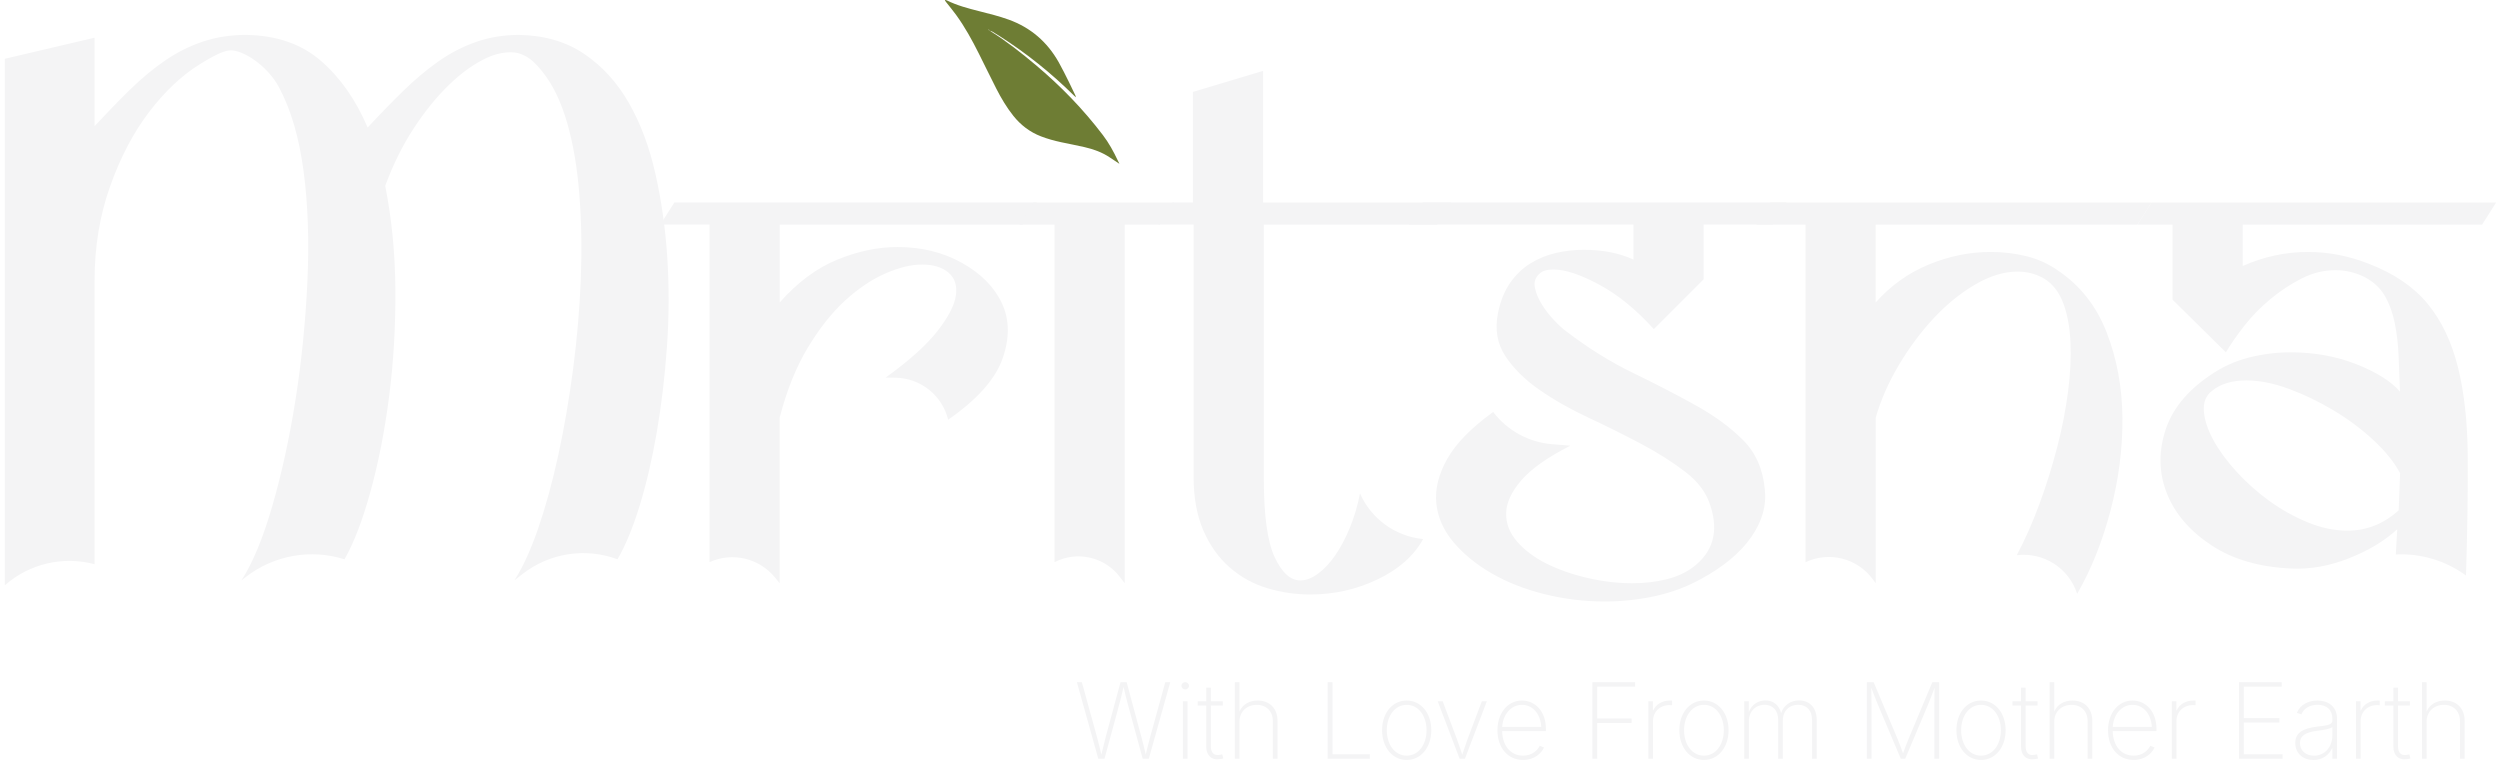
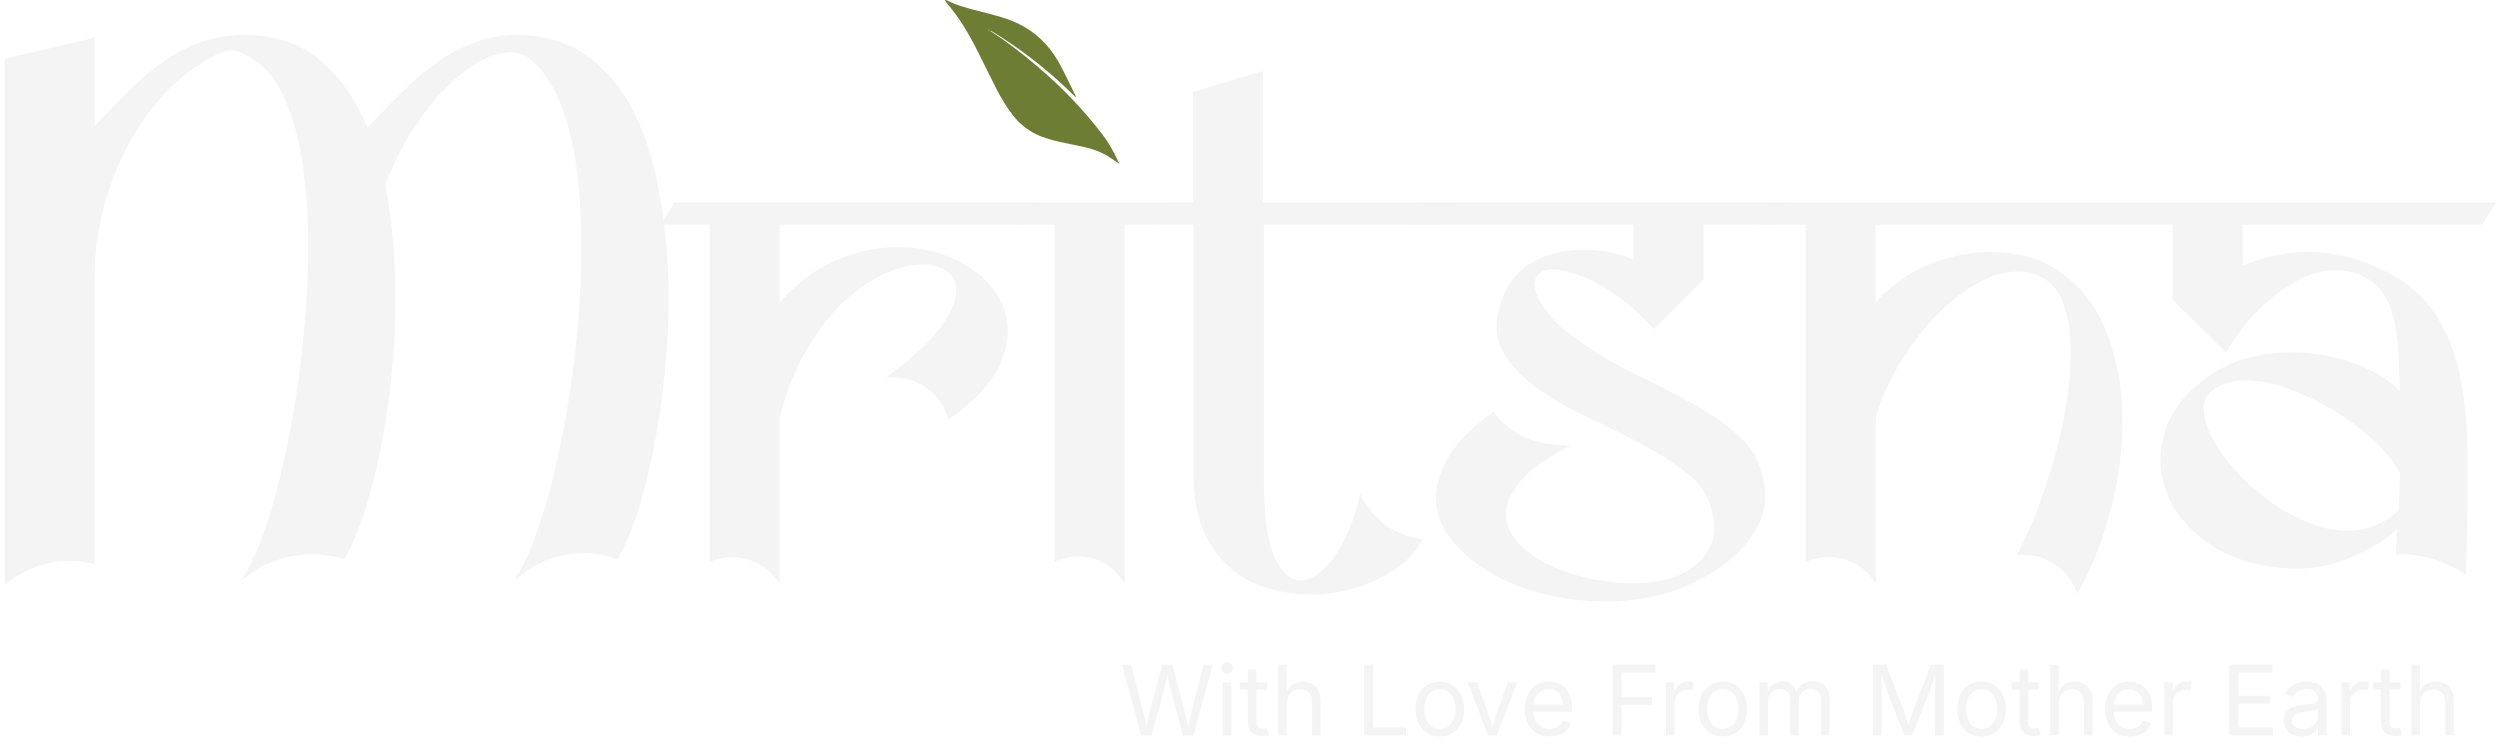
- <svg xmlns="http://www.w3.org/2000/svg" id="fainal" viewBox="0 0 1053.45 327.32">
+ <svg xmlns="http://www.w3.org/2000/svg" id="fainal" viewBox="0 0 1053.45 315.06">
  <defs>
    <style>
      .cls-1, .cls-2 {
        fill: #f4f4f5;
      }

      .cls-3 {
-         letter-spacing: 0em;
+         letter-spacing: .02em;
+       }
+ 
+       .cls-2 {
+         font-family: Inter-Regular, Inter;
+         font-size: 41px;
+         font-variation-settings: 'opsz' 14, 'wght' 400;
      }

      .cls-4 {
        letter-spacing: -.02em;
      }

      .cls-5 {
-         letter-spacing: -.04em;
+         fill: #6e7d34;
      }

      .cls-6 {
-         fill: #6e7d34;
+         letter-spacing: -.03em;
      }

      .cls-7 {
        letter-spacing: -.02em;
-       }
- 
-       .cls-8 {
-         letter-spacing: .02em;
-       }
- 
-       .cls-2 {
-         font-family: Inter-ExtraLight, Inter;
-         font-size: 44.32px;
-         font-variation-settings: 'opsz' 14, 'wght' 200;
-         font-weight: 200;
      }
    </style>
  </defs>
  <g>
    <path class="cls-1" d="M103.74,14.71c12.81.2,23.32,3.84,31.5,10.94,8.18,7.1,14.74,16.47,19.67,28.1,5.12-5.52,10.11-10.65,14.94-15.38,4.83-4.73,9.76-8.87,14.78-12.42,5.03-3.55,10.35-6.31,15.97-8.28,5.62-1.97,11.69-2.96,18.19-2.96,10.64.2,19.76,2.86,27.35,7.99s13.86,11.98,18.78,20.56c4.93,8.58,8.68,18.54,11.24,29.88,2.56,11.34,4.24,23.17,5.03,35.49.78,12.33.74,24.8-.15,37.42-.88,12.62-2.32,24.66-4.29,36.09-1.97,11.44-4.39,21.79-7.24,31.05-2.86,9.27-5.97,16.76-9.31,22.48h0c-13.52-5.02-28.68-2.66-40.04,6.22l-3.39,2.65c3.55-5.52,6.91-12.87,10.06-22.04,3.15-9.17,5.96-19.42,8.43-30.76,2.46-11.34,4.54-23.37,6.21-36.08,1.67-12.72,2.76-25.29,3.26-37.71.49-12.43.3-24.35-.59-35.79-.88-11.44-2.61-21.59-5.17-30.46-2.57-8.87-6.02-16.02-10.36-21.44-4.34-5.42-6.54-6.38-8.82-7.39-3.44-1.52-9.27-.99-14.59,1.47-5.32,2.47-10.61,6.21-15.82,11.24-5.23,5.03-10.21,11.14-14.94,18.34-4.73,7.2-8.78,15.34-12.12,24.4,2.75,13.8,4.18,28.45,4.29,43.93.09,15.48-.79,30.46-2.66,44.96-1.88,14.49-4.49,27.81-7.84,39.93-3.35,12.13-7,21.64-10.94,28.54h0c-14.23-4.49-29.76-1.72-41.55,7.42l-1.88,1.46c4.73-7.29,9.06-17.75,13.01-31.36,3.94-13.6,7.2-28.49,9.76-44.66,2.55-16.17,4.23-32.79,5.02-49.84.79-17.05.25-32.64-1.63-46.74-1.88-14.1-5.32-25.83-10.35-35.2-5.03-9.36-15.4-15.82-20.56-15.53-2.14.12-5.33,1.18-12.92,5.92-7.59,4.73-14.69,11.44-21.29,20.11-6.61,8.68-12.09,19.13-16.42,31.36-4.34,12.22-6.51,25.43-6.51,39.63v119.5h0c-13.24-3.54-27.38-.26-37.69,8.77l-.12.1V24.77l37.81-8.88v37.27c5.13-5.52,10.11-10.65,14.94-15.38,4.83-4.74,9.76-8.82,14.78-12.28,5.03-3.44,10.36-6.11,15.97-7.99,5.62-1.87,11.69-2.81,18.19-2.81" />
    <path class="cls-1" d="M436.81,85.33l-5.92,9.3h-102.34v32.83c7.49-8.48,15.57-14.49,24.26-18.05,8.68-3.55,17.16-5.32,25.43-5.32,10.06,0,19.08,2.22,27.06,6.66,7.99,4.44,13.61,10.11,16.86,17,3.25,6.91,3.35,14.69.29,23.37-3.06,8.68-10.7,17.25-22.92,25.74h0c-2.5-10.27-11.62-17.54-22.18-17.7l-4.14-.06c9.85-7.1,17.1-13.6,21.75-19.52,4.63-5.91,7.24-10.94,7.83-15.08.59-4.14-.44-7.34-3.11-9.62-2.66-2.26-6.36-3.4-11.1-3.4s-9.66,1.23-15.38,3.7c-5.72,2.47-11.39,6.26-17.01,11.38-5.62,5.13-10.89,11.79-15.82,19.97-4.93,8.18-8.87,18-11.83,29.43v69.8l-2.06-2.51c-6.67-8.11-17.96-10.72-27.51-6.36h0s0-142.27,0-142.27h-20.71l5.91-9.3h152.63Z" />
    <path class="cls-1" d="M494.64,85.33l-5.92,9.3h-14.78v151.14l-2.15-2.78c-6.47-8.39-18.02-10.96-27.43-6.09h0s0-142.27,0-142.27h-14.79l5.92-9.3h59.15Z" />
    <path class="cls-1" d="M502.67,85.33v-46.6l29.58-8.88v55.48h79.27l-5.91,9.3h-73.06v107.08c0,15.57,1.53,26.62,4.59,33.12,3.06,6.51,6.66,9.76,10.8,9.76,2.36,0,4.83-.94,7.39-2.81,2.56-1.88,4.98-4.43,7.25-7.69,2.26-3.25,4.34-7.14,6.21-11.68,1.87-4.54,3.3-9.36,4.29-14.49h0c4.68,10.61,14.66,17.92,26.18,19.18l.43.05c-3.94,7.1-10.35,12.76-19.23,17-8.87,4.24-18.33,6.36-28.39,6.36-6.12,0-12.13-.88-18.05-2.66-5.91-1.77-11.19-4.69-15.83-8.73-4.63-4.04-8.33-9.21-11.09-15.53-2.76-6.31-4.14-13.9-4.14-22.78v-106.19h-14.78l5.91-9.3h8.58Z" />
    <path class="cls-1" d="M696.91,138.7c-7.5-8.29-15.18-14.54-23.07-18.78-7.89-4.24-14.29-6.36-19.22-6.36-2.77,0-4.73.59-5.91,1.78-1.78,1.58-2.42,3.55-1.92,5.91.49,2.37,1.48,4.74,2.96,7.1,1.47,2.36,3.2,4.58,5.17,6.65,1.97,2.07,3.64,3.6,5.03,4.59,9.26,7.1,18.68,12.97,28.24,17.59,9.56,4.64,18.34,9.17,26.32,13.61,7.99,4.43,14.64,9.31,19.97,14.64,5.32,5.32,8.38,12.23,9.17,20.7.78,6.9-1.13,13.66-5.77,20.26-4.63,6.61-11.68,12.47-21.15,17.6-6.11,3.35-12.62,5.77-19.52,7.25-6.9,1.48-13.9,2.22-21,2.22-8.68,0-17.16-1.04-25.44-3.11-8.28-2.07-15.68-4.98-22.18-8.73-6.51-3.75-11.88-8.13-16.12-13.16-4.24-5.03-6.65-10.5-7.24-16.42-.59-5.91.93-12.12,4.59-18.63,3.64-6.51,10.1-13.12,19.37-19.82h0c5.98,7.86,15.02,12.8,24.86,13.59l7.67.61c-9.67,4.93-16.57,9.81-20.71,14.65-4.14,4.83-6.26,9.41-6.35,13.75-.1,4.34,1.42,8.33,4.58,11.98,3.15,3.65,7.29,6.76,12.42,9.32,5.13,2.56,10.9,4.58,17.3,6.06,6.41,1.48,12.67,2.22,18.78,2.22,5.12,0,9.91-.55,14.35-1.63,4.43-1.09,8.23-2.81,11.39-5.18,8.28-6.31,10.74-14.79,7.39-25.44-1.59-5.52-5.13-10.4-10.65-14.64-5.52-4.24-11.83-8.23-18.93-11.98-7.1-3.75-14.45-7.4-22.04-10.95-7.6-3.55-14.45-7.44-20.56-11.68-6.11-4.24-10.9-8.98-14.35-14.2-3.45-5.22-4.49-11.29-3.11-18.19.99-4.92,2.66-9.12,5.03-12.57,2.36-3.44,5.22-6.21,8.58-8.29,3.35-2.07,6.95-3.55,10.79-4.43,3.84-.88,7.74-1.33,11.68-1.33,8.09,0,15.09,1.38,21,4.14v-14.79h-94.65l5.92-9.3h153.21l-5.92,9.3h-28.99v23.07l-21,21Z" />
    <path class="cls-1" d="M906.62,85.33l-5.92,9.3h-110.33v32.83c6.31-7.1,13.75-12.43,22.33-15.97,8.58-3.55,17.3-5.32,26.18-5.32,5.13,0,10.11.59,14.94,1.77,4.83,1.19,9.21,3.16,13.16,5.92,9.47,6.31,16.37,15.04,20.71,26.18,4.33,11.14,6.55,23.17,6.66,36.08.1,12.92-1.58,25.94-5.03,39.05-3.45,13.11-8.13,24.79-14.05,35.05l-.02-.05c-3.49-10.8-14.15-17.6-25.42-16.22h0c3.55-6.7,6.75-13.95,9.61-21.74,2.86-7.79,5.32-15.68,7.4-23.66,2.07-7.99,3.59-15.78,4.58-23.37.99-7.59,1.33-14.6,1.04-21-.29-6.41-1.33-11.93-3.1-16.57-1.78-4.63-4.44-8.03-7.99-10.21-3.36-1.96-7.1-2.95-11.24-2.95-5.72,0-11.69,1.83-17.89,5.47-6.22,3.65-12.03,8.38-17.45,14.2-5.43,5.82-10.3,12.38-14.64,19.67-4.34,7.3-7.6,14.69-9.76,22.18v69.8l-1.28-1.74c-6.52-8.83-18.37-11.82-28.3-7.13h0s0-142.27,0-142.27h-20.71l5.92-9.3h160.61Z" />
    <path class="cls-1" d="M1010.14,223c-5.32,4.93-12.13,9.02-20.41,12.28-8.28,3.26-16.37,4.68-24.25,4.29-13.41-.6-24.6-3.85-33.58-9.76-8.97-5.92-15.18-13.06-18.63-21.44-3.45-8.39-3.8-17.16-1.04-26.33,2.76-9.17,9.07-17.11,18.93-23.81,5.12-3.55,10.59-6.07,16.41-7.55,5.82-1.47,11.69-2.22,17.6-2.22,10.06,0,19.33,1.68,27.8,5.03,8.47,3.35,14.59,7.2,18.34,11.53-.2-5.12-.4-10.15-.59-15.09-.2-4.93-.75-9.56-1.63-13.9-.89-4.33-2.32-8.18-4.29-11.53-1.97-3.35-4.93-6.02-8.88-7.99-3.74-1.77-7.69-2.66-11.83-2.66-4.92,0-9.71,1.18-14.34,3.55-4.63,2.36-9.02,5.28-13.17,8.73-4.14,3.45-7.79,7.2-10.94,11.24-3.15,4.04-5.72,7.74-7.69,11.09l-22.48-22.18v-31.65h-14.79l5.92-9.3h145.22l-5.91,9.3h-100.86v17.45c8.87-3.94,18.04-5.91,27.51-5.91,8.67,0,17.25,1.67,25.74,5.03,10.65,4.14,18.88,9.76,24.7,16.86,5.81,7.1,10.05,15.97,12.72,26.62,2.66,10.65,4.04,23.22,4.14,37.71.1,14.49-.15,31.21-.74,50.13h0c-8.51-6.25-18.91-9.39-29.45-8.88h-.12s.59-10.64.59-10.64ZM1011.33,199.34c-2.56-4.73-6.36-9.41-11.39-14.05-5.03-4.63-10.6-8.77-16.71-12.42-6.11-3.64-12.37-6.66-18.78-9.02-6.41-2.37-12.38-3.55-17.89-3.55-6.11,0-10.95,1.47-14.49,4.43-2.57,1.98-3.7,4.84-3.4,8.58.3,3.75,1.63,7.79,4,12.13,2.36,4.34,5.62,8.78,9.76,13.32,4.14,4.53,8.73,8.62,13.75,12.28,5.03,3.64,10.4,6.65,16.13,9.02,5.71,2.37,11.33,3.55,16.86,3.55,8.08,0,15.28-2.86,21.59-8.58l.59-15.68Z" />
-     <path class="cls-6" d="M417.26,12.93c.09.11.16.24.27.32,6.7,4.19,12.87,9.08,18.91,14.15,10.5,8.82,20,18.6,28.31,29.54,2.51,3.3,4.48,6.9,6.24,10.64.22.46.45.91.72,1.46-1.41-.94-2.73-1.8-4.03-2.68-3.26-2.19-6.87-3.49-10.66-4.36-3.28-.75-6.6-1.38-9.9-2.08-2.88-.62-5.71-1.4-8.46-2.46-4.7-1.81-8.55-4.75-11.68-8.68-2.82-3.55-5.12-7.43-7.18-11.47-2.5-4.91-4.89-9.86-7.36-14.78-2.81-5.61-5.83-11.11-9.52-16.2-1.31-1.82-2.76-3.54-4.14-5.3-.22-.28-.42-.56-.63-.85.03-.06.07-.12.11-.18.22.04.45.04.64.13,4.37,2.18,9.05,3.4,13.74,4.59,4.16,1.05,8.32,2.08,12.37,3.54,9.29,3.34,16.28,9.4,21.12,17.98,1.52,2.7,2.88,5.5,4.27,8.27.94,1.87,1.82,3.77,2.72,5.65.11.24.21.49.21.83-.23-.21-.47-.42-.7-.64-9.66-9.56-20.19-18-31.65-25.29-.96-.61-1.93-1.19-2.9-1.77-.26-.15-.56-.24-.83-.36-.21-.17-.42-.33-.63-.49-.04.06-.07.13-.11.19.25.09.51.19.76.28" />
+     <path class="cls-5" d="M417.26,12.93c.09.11.16.24.27.32,6.7,4.19,12.87,9.08,18.91,14.15,10.5,8.82,20,18.6,28.31,29.54,2.51,3.3,4.48,6.9,6.24,10.64.22.46.45.91.72,1.46-1.41-.94-2.73-1.8-4.03-2.68-3.26-2.19-6.87-3.49-10.66-4.36-3.28-.75-6.6-1.38-9.9-2.08-2.88-.62-5.71-1.4-8.46-2.46-4.7-1.81-8.55-4.75-11.68-8.68-2.82-3.55-5.12-7.43-7.18-11.47-2.5-4.91-4.89-9.86-7.36-14.78-2.81-5.61-5.83-11.11-9.52-16.2-1.31-1.82-2.76-3.54-4.14-5.3-.22-.28-.42-.56-.63-.85.03-.06.07-.12.11-.18.22.04.45.04.64.13,4.37,2.18,9.05,3.4,13.74,4.59,4.16,1.05,8.32,2.08,12.37,3.54,9.29,3.34,16.28,9.4,21.12,17.98,1.52,2.7,2.88,5.5,4.27,8.27.94,1.87,1.82,3.77,2.72,5.65.11.24.21.49.21.83-.23-.21-.47-.42-.7-.64-9.66-9.56-20.19-18-31.65-25.29-.96-.61-1.93-1.19-2.9-1.77-.26-.15-.56-.24-.83-.36-.21-.17-.42-.33-.63-.49-.04.06-.07.13-.11.19.25.09.51.19.76.28" />
  </g>
-   <text class="cls-2" transform="translate(452.45 319.71)">
+   <text class="cls-2" transform="translate(471.71 309.87)">
    <tspan x="0" y="0">With L</tspan>
-     <tspan class="cls-7" x="127.31" y="0">ov</tspan>
-     <tspan x="175.92" y="0">e </tspan>
-     <tspan class="cls-5" x="213.9" y="0">F</tspan>
-     <tspan class="cls-4" x="238.14" y="0">r</tspan>
-     <tspan class="cls-3" x="252.57" y="0">om Mother Ea</tspan>
-     <tspan class="cls-8" x="536.33" y="0">r</tspan>
-     <tspan x="552.19" y="0">th</tspan>
+     <tspan class="cls-7" x="122.7" y="0">ov</tspan>
+     <tspan x="168.72" y="0">e </tspan>
+     <tspan class="cls-6" x="204.16" y="0">F</tspan>
+     <tspan class="cls-4" x="227.16" y="0">r</tspan>
+     <tspan x="241.92" y="0">om Mother Ea</tspan>
+     <tspan class="cls-3" x="511.76" y="0">r</tspan>
+     <tspan x="527.83" y="0">th</tspan>
  </text>
</svg>
